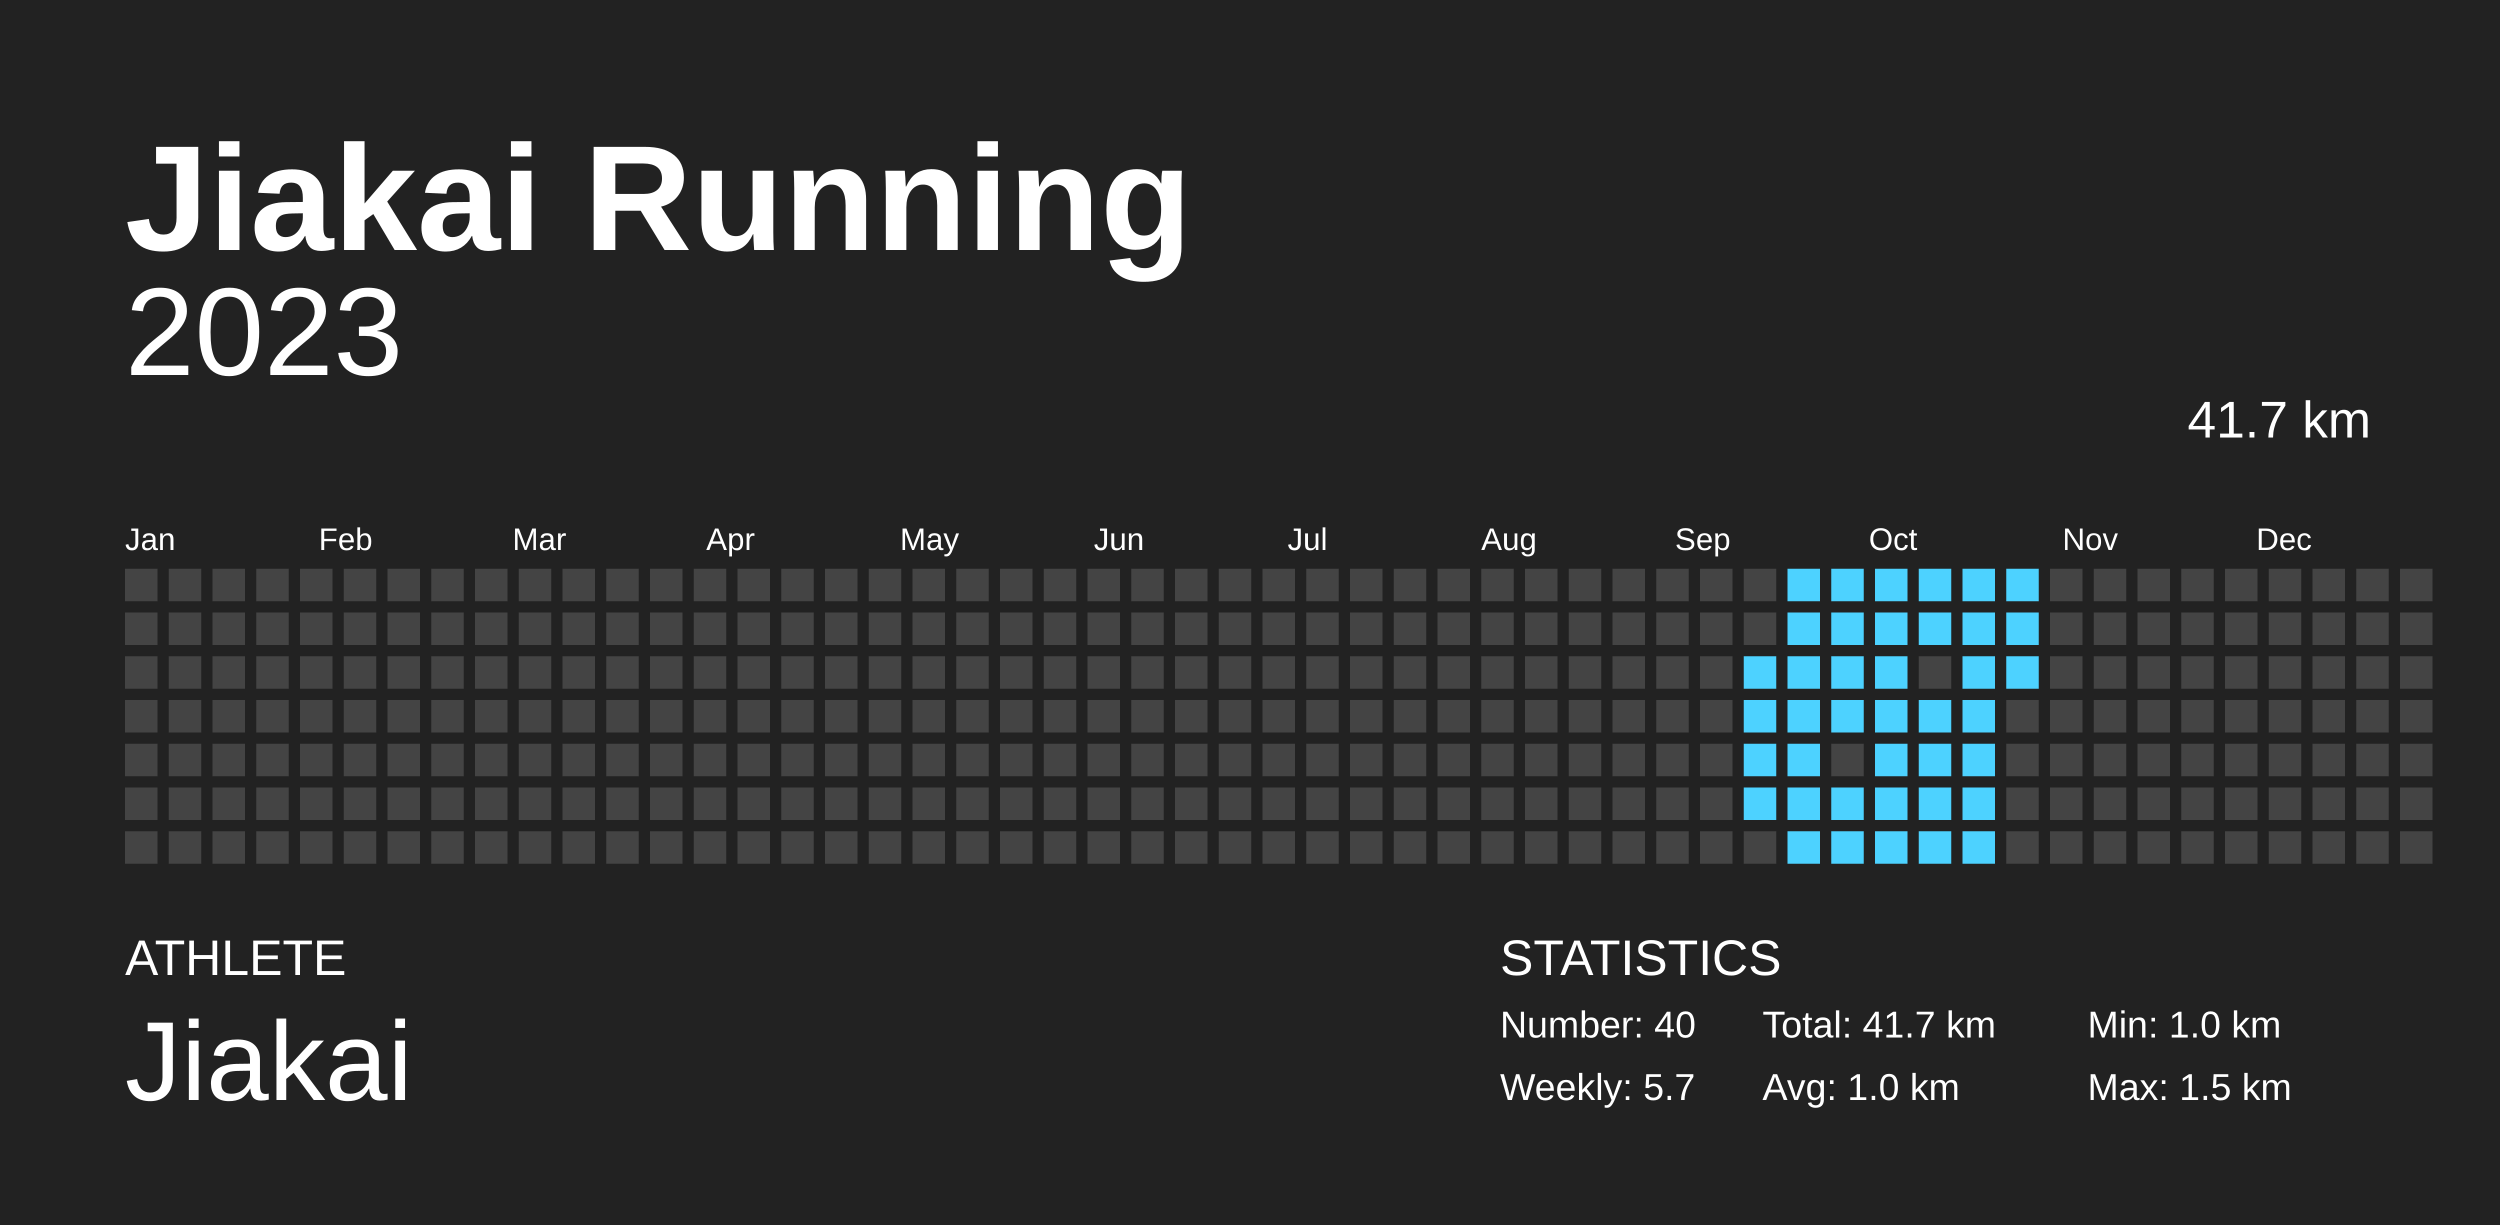
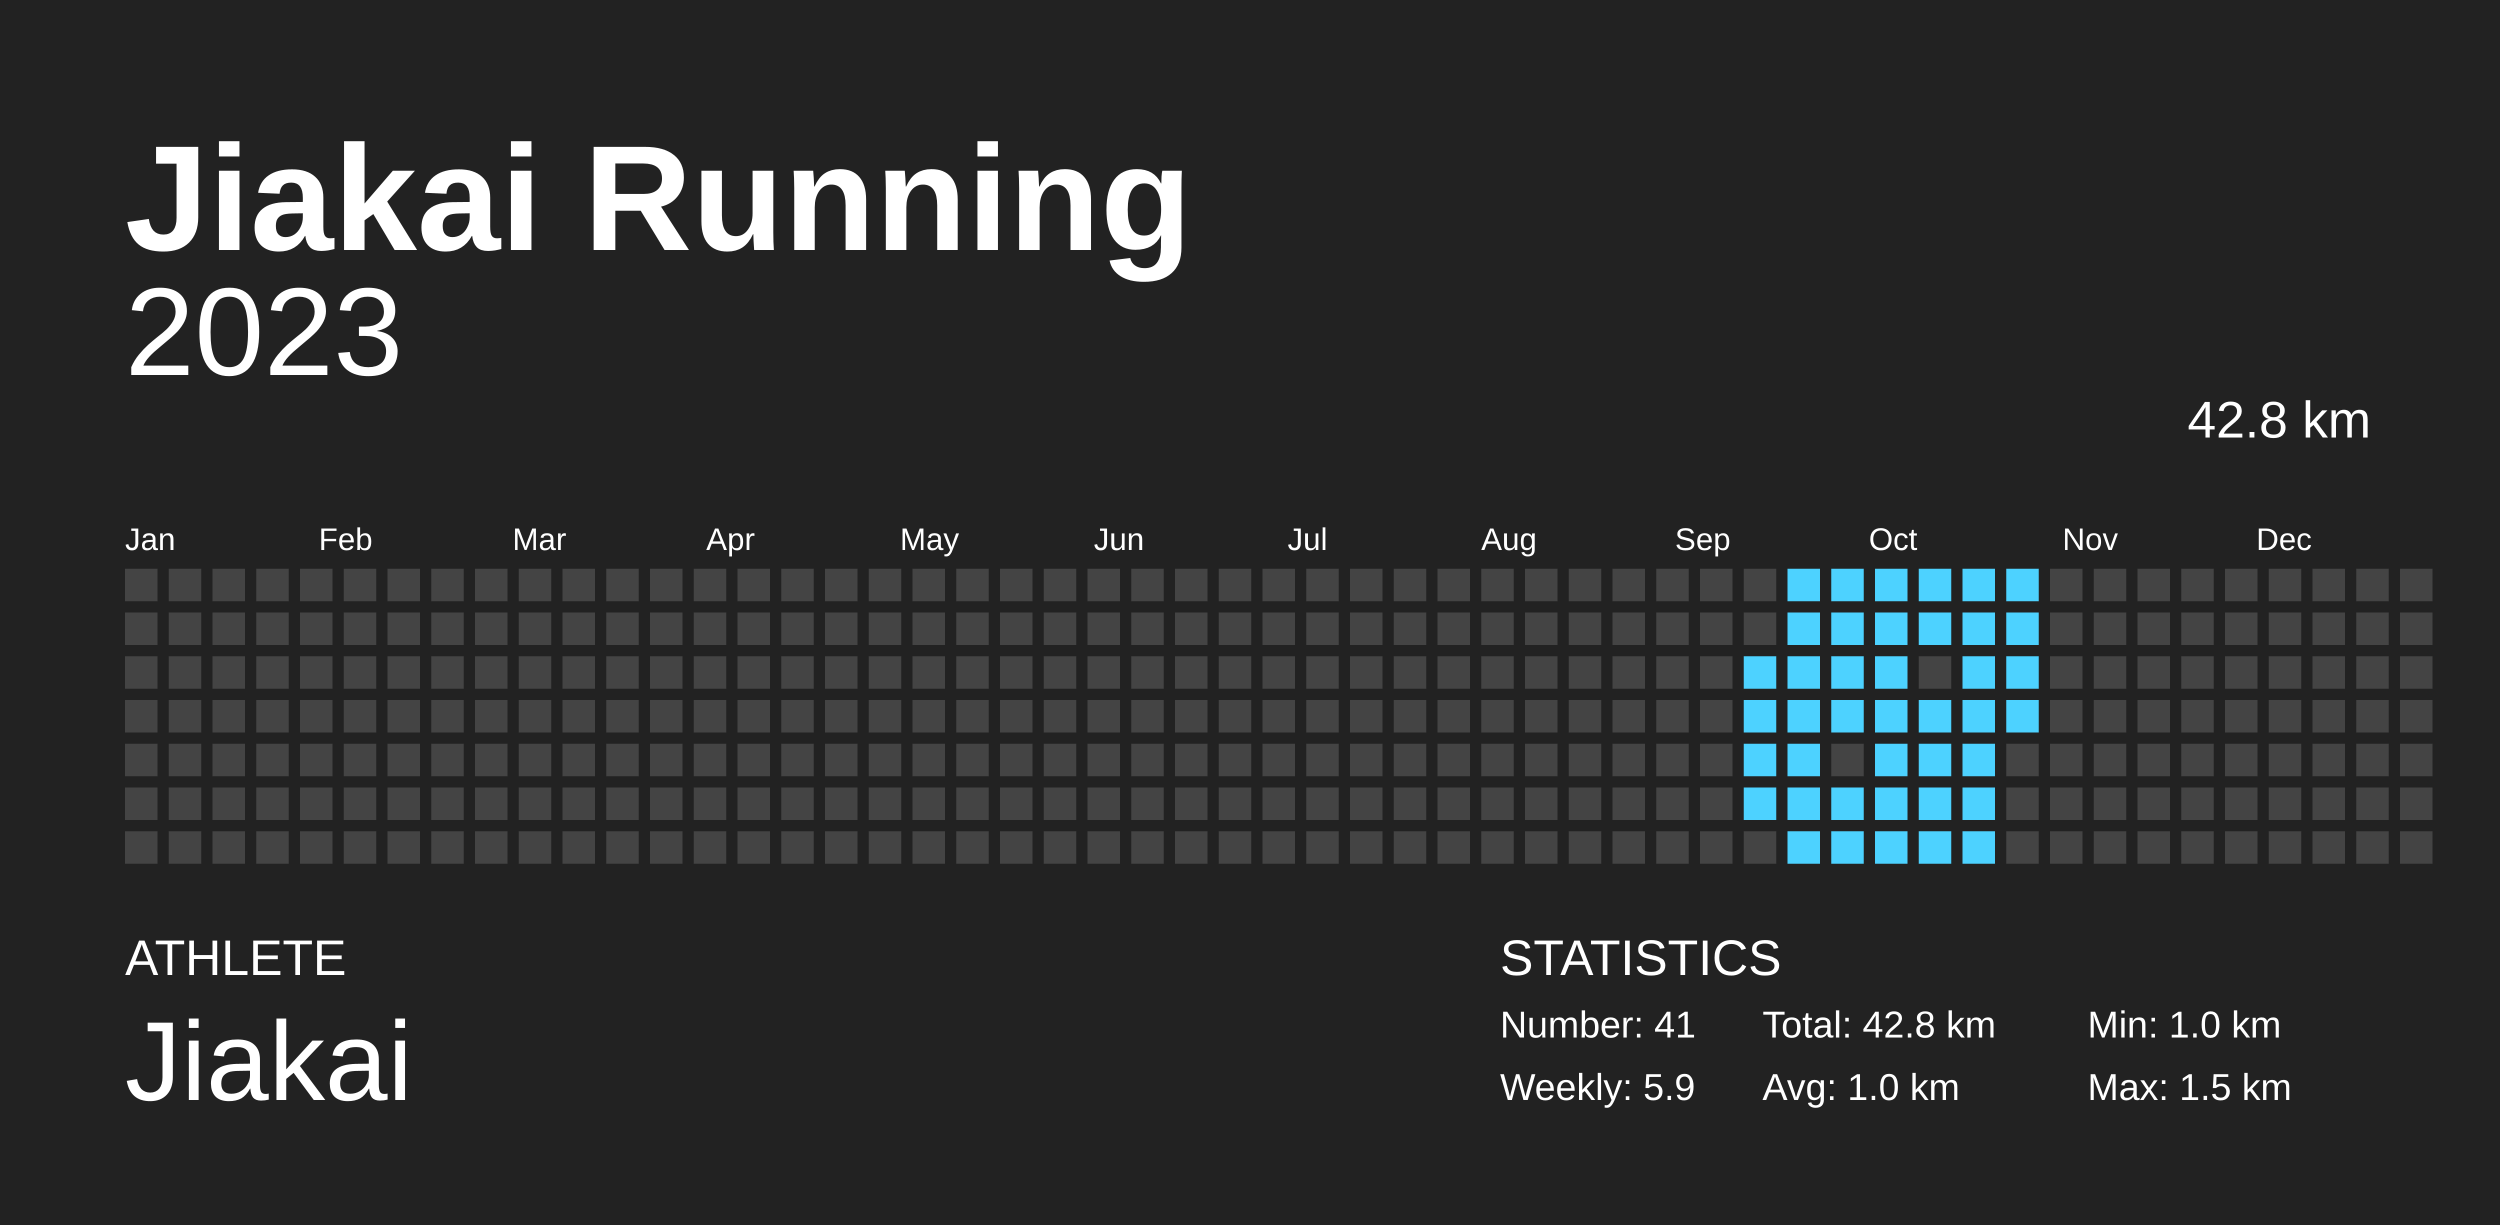
<svg xmlns="http://www.w3.org/2000/svg" baseProfile="full" height="98mm" version="1.1" viewBox="0,0,200,98" width="200mm">
  <defs />
  <rect fill="#222222" height="98" width="200" x="0" y="0" />
  <text fill="#FFFFFF" style="font-size:12px; font-family:Arial; font-weight:bold;" x="10" y="20">Jiakai Running</text>
  <text fill="#FFFFFF" style="font-size:4px; font-family:Arial" x="10" y="78">ATHLETE</text>
  <text fill="#FFFFFF" style="font-size:9px; font-family:Arial" x="10" y="88">Jiakai</text>
  <text fill="#FFFFFF" style="font-size:4px; font-family:Arial" x="120" y="78">STATISTICS</text>
-   <text fill="#FFFFFF" style="font-size:3px; font-family:Arial" x="120" y="83">Number: 40</text>
-   <text fill="#FFFFFF" style="font-size:3px; font-family:Arial" x="120" y="88">Weekly: 5.7</text>
-   <text fill="#FFFFFF" style="font-size:3px; font-family:Arial" x="141" y="83">Total: 41.7 km</text>
+   <text fill="#FFFFFF" style="font-size:3px; font-family:Arial" x="120" y="83">Number: 41</text>
+   <text fill="#FFFFFF" style="font-size:3px; font-family:Arial" x="120" y="88">Weekly: 5.9</text>
+   <text fill="#FFFFFF" style="font-size:3px; font-family:Arial" x="141" y="83">Total: 42.8 km</text>
  <text fill="#FFFFFF" style="font-size:3px; font-family:Arial" x="141" y="88">Avg: 1.0 km</text>
  <text fill="#FFFFFF" style="font-size:3px; font-family:Arial" x="167" y="83">Min: 1.0 km</text>
  <text fill="#FFFFFF" style="font-size:3px; font-family:Arial" x="167" y="88">Max: 1.5 km</text>
  <text alignment-baseline="hanging" fill="#FFFFFF" style="font-size:10.0px; font-family:Arial;" x="10" y="30">2023</text>
-   <text alignment-baseline="hanging" fill="#FFFFFF" style="font-size:4.125px; font-family:Arial;" x="175" y="35">41.7 km</text>
+   <text alignment-baseline="hanging" fill="#FFFFFF" style="font-size:4.125px; font-family:Arial;" x="175" y="35">42.8 km</text>
  <text fill="#FFFFFF" style="font-size:2.5px; font-family:Arial" x="10.0" y="44">Jan</text>
  <text fill="#FFFFFF" style="font-size:2.5px; font-family:Arial" x="25.5" y="44">Feb</text>
  <text fill="#FFFFFF" style="font-size:2.5px; font-family:Arial" x="41.0" y="44">Mar</text>
  <text fill="#FFFFFF" style="font-size:2.5px; font-family:Arial" x="56.5" y="44">Apr</text>
  <text fill="#FFFFFF" style="font-size:2.5px; font-family:Arial" x="72.0" y="44">May</text>
  <text fill="#FFFFFF" style="font-size:2.5px; font-family:Arial" x="87.5" y="44">Jun</text>
  <text fill="#FFFFFF" style="font-size:2.5px; font-family:Arial" x="103.0" y="44">Jul</text>
  <text fill="#FFFFFF" style="font-size:2.5px; font-family:Arial" x="118.5" y="44">Aug</text>
  <text fill="#FFFFFF" style="font-size:2.5px; font-family:Arial" x="134.0" y="44">Sep</text>
  <text fill="#FFFFFF" style="font-size:2.5px; font-family:Arial" x="149.5" y="44">Oct</text>
  <text fill="#FFFFFF" style="font-size:2.5px; font-family:Arial" x="165.0" y="44">Nov</text>
  <text fill="#FFFFFF" style="font-size:2.5px; font-family:Arial" x="180.5" y="44">Dec</text>
  <rect fill="#444444" height="2.6" width="2.6" x="10.0" y="45.5" />
  <rect fill="#444444" height="2.6" width="2.6" x="10.0" y="49.0" />
  <rect fill="#444444" height="2.6" width="2.6" x="10.0" y="52.5" />
  <rect fill="#444444" height="2.6" width="2.6" x="10.0" y="56.0" />
  <rect fill="#444444" height="2.6" width="2.6" x="10.0" y="59.5" />
  <rect fill="#444444" height="2.6" width="2.6" x="10.0" y="63.0" />
  <rect fill="#444444" height="2.6" width="2.6" x="10.0" y="66.5" />
  <rect fill="#444444" height="2.6" width="2.6" x="13.5" y="45.5" />
  <rect fill="#444444" height="2.6" width="2.6" x="13.5" y="49.0" />
  <rect fill="#444444" height="2.6" width="2.6" x="13.5" y="52.5" />
  <rect fill="#444444" height="2.6" width="2.6" x="13.5" y="56.0" />
  <rect fill="#444444" height="2.6" width="2.6" x="13.5" y="59.5" />
  <rect fill="#444444" height="2.6" width="2.6" x="13.5" y="63.0" />
  <rect fill="#444444" height="2.6" width="2.6" x="13.5" y="66.5" />
  <rect fill="#444444" height="2.6" width="2.6" x="17.0" y="45.5" />
  <rect fill="#444444" height="2.6" width="2.6" x="17.0" y="49.0" />
  <rect fill="#444444" height="2.6" width="2.6" x="17.0" y="52.5" />
  <rect fill="#444444" height="2.6" width="2.6" x="17.0" y="56.0" />
  <rect fill="#444444" height="2.6" width="2.6" x="17.0" y="59.5" />
  <rect fill="#444444" height="2.6" width="2.6" x="17.0" y="63.0" />
  <rect fill="#444444" height="2.6" width="2.6" x="17.0" y="66.5" />
  <rect fill="#444444" height="2.6" width="2.6" x="20.5" y="45.5" />
  <rect fill="#444444" height="2.6" width="2.6" x="20.5" y="49.0" />
  <rect fill="#444444" height="2.6" width="2.6" x="20.5" y="52.5" />
  <rect fill="#444444" height="2.6" width="2.6" x="20.5" y="56.0" />
  <rect fill="#444444" height="2.6" width="2.6" x="20.5" y="59.5" />
  <rect fill="#444444" height="2.6" width="2.6" x="20.5" y="63.0" />
  <rect fill="#444444" height="2.6" width="2.6" x="20.5" y="66.5" />
  <rect fill="#444444" height="2.6" width="2.6" x="24.0" y="45.5" />
  <rect fill="#444444" height="2.6" width="2.6" x="24.0" y="49.0" />
  <rect fill="#444444" height="2.6" width="2.6" x="24.0" y="52.5" />
  <rect fill="#444444" height="2.6" width="2.6" x="24.0" y="56.0" />
  <rect fill="#444444" height="2.6" width="2.6" x="24.0" y="59.5" />
  <rect fill="#444444" height="2.6" width="2.6" x="24.0" y="63.0" />
  <rect fill="#444444" height="2.6" width="2.6" x="24.0" y="66.5" />
  <rect fill="#444444" height="2.6" width="2.6" x="27.5" y="45.5" />
  <rect fill="#444444" height="2.6" width="2.6" x="27.5" y="49.0" />
  <rect fill="#444444" height="2.6" width="2.6" x="27.5" y="52.5" />
  <rect fill="#444444" height="2.6" width="2.6" x="27.5" y="56.0" />
  <rect fill="#444444" height="2.6" width="2.6" x="27.5" y="59.5" />
  <rect fill="#444444" height="2.6" width="2.6" x="27.5" y="63.0" />
  <rect fill="#444444" height="2.6" width="2.6" x="27.5" y="66.5" />
  <rect fill="#444444" height="2.6" width="2.6" x="31.0" y="45.5" />
  <rect fill="#444444" height="2.6" width="2.6" x="31.0" y="49.0" />
  <rect fill="#444444" height="2.6" width="2.6" x="31.0" y="52.5" />
  <rect fill="#444444" height="2.6" width="2.6" x="31.0" y="56.0" />
  <rect fill="#444444" height="2.6" width="2.6" x="31.0" y="59.5" />
  <rect fill="#444444" height="2.6" width="2.6" x="31.0" y="63.0" />
  <rect fill="#444444" height="2.6" width="2.6" x="31.0" y="66.5" />
  <rect fill="#444444" height="2.6" width="2.6" x="34.5" y="45.5" />
  <rect fill="#444444" height="2.6" width="2.6" x="34.5" y="49.0" />
  <rect fill="#444444" height="2.6" width="2.6" x="34.5" y="52.5" />
  <rect fill="#444444" height="2.6" width="2.6" x="34.5" y="56.0" />
  <rect fill="#444444" height="2.6" width="2.6" x="34.5" y="59.5" />
  <rect fill="#444444" height="2.6" width="2.6" x="34.5" y="63.0" />
  <rect fill="#444444" height="2.6" width="2.6" x="34.5" y="66.5" />
  <rect fill="#444444" height="2.6" width="2.6" x="38.0" y="45.5" />
  <rect fill="#444444" height="2.6" width="2.6" x="38.0" y="49.0" />
  <rect fill="#444444" height="2.6" width="2.6" x="38.0" y="52.5" />
  <rect fill="#444444" height="2.6" width="2.6" x="38.0" y="56.0" />
  <rect fill="#444444" height="2.6" width="2.6" x="38.0" y="59.5" />
  <rect fill="#444444" height="2.6" width="2.6" x="38.0" y="63.0" />
  <rect fill="#444444" height="2.6" width="2.6" x="38.0" y="66.5" />
  <rect fill="#444444" height="2.6" width="2.6" x="41.5" y="45.5" />
  <rect fill="#444444" height="2.6" width="2.6" x="41.5" y="49.0" />
  <rect fill="#444444" height="2.6" width="2.6" x="41.5" y="52.5" />
  <rect fill="#444444" height="2.6" width="2.6" x="41.5" y="56.0" />
  <rect fill="#444444" height="2.6" width="2.6" x="41.5" y="59.5" />
  <rect fill="#444444" height="2.6" width="2.6" x="41.5" y="63.0" />
  <rect fill="#444444" height="2.6" width="2.6" x="41.5" y="66.5" />
  <rect fill="#444444" height="2.6" width="2.6" x="45.0" y="45.5" />
  <rect fill="#444444" height="2.6" width="2.6" x="45.0" y="49.0" />
  <rect fill="#444444" height="2.6" width="2.6" x="45.0" y="52.5" />
  <rect fill="#444444" height="2.6" width="2.6" x="45.0" y="56.0" />
  <rect fill="#444444" height="2.6" width="2.6" x="45.0" y="59.5" />
  <rect fill="#444444" height="2.6" width="2.6" x="45.0" y="63.0" />
  <rect fill="#444444" height="2.6" width="2.6" x="45.0" y="66.5" />
  <rect fill="#444444" height="2.6" width="2.6" x="48.5" y="45.5" />
  <rect fill="#444444" height="2.6" width="2.6" x="48.5" y="49.0" />
  <rect fill="#444444" height="2.6" width="2.6" x="48.5" y="52.5" />
  <rect fill="#444444" height="2.6" width="2.6" x="48.5" y="56.0" />
  <rect fill="#444444" height="2.6" width="2.6" x="48.5" y="59.5" />
  <rect fill="#444444" height="2.6" width="2.6" x="48.5" y="63.0" />
  <rect fill="#444444" height="2.6" width="2.6" x="48.5" y="66.5" />
  <rect fill="#444444" height="2.6" width="2.6" x="52.0" y="45.5" />
  <rect fill="#444444" height="2.6" width="2.6" x="52.0" y="49.0" />
  <rect fill="#444444" height="2.6" width="2.6" x="52.0" y="52.5" />
  <rect fill="#444444" height="2.6" width="2.6" x="52.0" y="56.0" />
  <rect fill="#444444" height="2.6" width="2.6" x="52.0" y="59.5" />
  <rect fill="#444444" height="2.6" width="2.6" x="52.0" y="63.0" />
  <rect fill="#444444" height="2.6" width="2.6" x="52.0" y="66.5" />
  <rect fill="#444444" height="2.6" width="2.6" x="55.5" y="45.5" />
  <rect fill="#444444" height="2.6" width="2.6" x="55.5" y="49.0" />
  <rect fill="#444444" height="2.6" width="2.6" x="55.5" y="52.5" />
  <rect fill="#444444" height="2.6" width="2.6" x="55.5" y="56.0" />
  <rect fill="#444444" height="2.6" width="2.6" x="55.5" y="59.5" />
  <rect fill="#444444" height="2.6" width="2.6" x="55.5" y="63.0" />
  <rect fill="#444444" height="2.6" width="2.6" x="55.5" y="66.5" />
  <rect fill="#444444" height="2.6" width="2.6" x="59.0" y="45.5" />
  <rect fill="#444444" height="2.6" width="2.6" x="59.0" y="49.0" />
  <rect fill="#444444" height="2.6" width="2.6" x="59.0" y="52.5" />
  <rect fill="#444444" height="2.6" width="2.6" x="59.0" y="56.0" />
  <rect fill="#444444" height="2.6" width="2.6" x="59.0" y="59.5" />
  <rect fill="#444444" height="2.6" width="2.6" x="59.0" y="63.0" />
  <rect fill="#444444" height="2.6" width="2.6" x="59.0" y="66.5" />
  <rect fill="#444444" height="2.6" width="2.6" x="62.5" y="45.5" />
  <rect fill="#444444" height="2.6" width="2.6" x="62.5" y="49.0" />
  <rect fill="#444444" height="2.6" width="2.6" x="62.5" y="52.5" />
  <rect fill="#444444" height="2.6" width="2.6" x="62.5" y="56.0" />
  <rect fill="#444444" height="2.6" width="2.6" x="62.5" y="59.5" />
  <rect fill="#444444" height="2.6" width="2.6" x="62.5" y="63.0" />
  <rect fill="#444444" height="2.6" width="2.6" x="62.5" y="66.5" />
  <rect fill="#444444" height="2.6" width="2.6" x="66.0" y="45.5" />
  <rect fill="#444444" height="2.6" width="2.6" x="66.0" y="49.0" />
  <rect fill="#444444" height="2.6" width="2.6" x="66.0" y="52.5" />
  <rect fill="#444444" height="2.6" width="2.6" x="66.0" y="56.0" />
  <rect fill="#444444" height="2.6" width="2.6" x="66.0" y="59.5" />
  <rect fill="#444444" height="2.6" width="2.6" x="66.0" y="63.0" />
  <rect fill="#444444" height="2.6" width="2.6" x="66.0" y="66.5" />
  <rect fill="#444444" height="2.6" width="2.6" x="69.5" y="45.5" />
  <rect fill="#444444" height="2.6" width="2.6" x="69.5" y="49.0" />
  <rect fill="#444444" height="2.6" width="2.6" x="69.5" y="52.5" />
  <rect fill="#444444" height="2.6" width="2.6" x="69.5" y="56.0" />
  <rect fill="#444444" height="2.6" width="2.6" x="69.5" y="59.5" />
  <rect fill="#444444" height="2.6" width="2.6" x="69.5" y="63.0" />
  <rect fill="#444444" height="2.6" width="2.6" x="69.5" y="66.5" />
  <rect fill="#444444" height="2.6" width="2.6" x="73.0" y="45.5" />
  <rect fill="#444444" height="2.6" width="2.6" x="73.0" y="49.0" />
  <rect fill="#444444" height="2.6" width="2.6" x="73.0" y="52.5" />
  <rect fill="#444444" height="2.6" width="2.6" x="73.0" y="56.0" />
  <rect fill="#444444" height="2.6" width="2.6" x="73.0" y="59.5" />
  <rect fill="#444444" height="2.6" width="2.6" x="73.0" y="63.0" />
  <rect fill="#444444" height="2.6" width="2.6" x="73.0" y="66.5" />
  <rect fill="#444444" height="2.6" width="2.6" x="76.5" y="45.5" />
  <rect fill="#444444" height="2.6" width="2.6" x="76.5" y="49.0" />
  <rect fill="#444444" height="2.6" width="2.6" x="76.5" y="52.5" />
  <rect fill="#444444" height="2.6" width="2.6" x="76.5" y="56.0" />
  <rect fill="#444444" height="2.6" width="2.6" x="76.5" y="59.5" />
  <rect fill="#444444" height="2.6" width="2.6" x="76.5" y="63.0" />
  <rect fill="#444444" height="2.6" width="2.6" x="76.5" y="66.5" />
  <rect fill="#444444" height="2.6" width="2.6" x="80.0" y="45.5" />
  <rect fill="#444444" height="2.6" width="2.6" x="80.0" y="49.0" />
  <rect fill="#444444" height="2.6" width="2.6" x="80.0" y="52.5" />
  <rect fill="#444444" height="2.6" width="2.6" x="80.0" y="56.0" />
  <rect fill="#444444" height="2.6" width="2.6" x="80.0" y="59.5" />
  <rect fill="#444444" height="2.6" width="2.6" x="80.0" y="63.0" />
  <rect fill="#444444" height="2.6" width="2.6" x="80.0" y="66.5" />
  <rect fill="#444444" height="2.6" width="2.6" x="83.5" y="45.5" />
  <rect fill="#444444" height="2.6" width="2.6" x="83.5" y="49.0" />
  <rect fill="#444444" height="2.6" width="2.6" x="83.5" y="52.5" />
  <rect fill="#444444" height="2.6" width="2.6" x="83.5" y="56.0" />
  <rect fill="#444444" height="2.6" width="2.6" x="83.5" y="59.5" />
  <rect fill="#444444" height="2.6" width="2.6" x="83.5" y="63.0" />
  <rect fill="#444444" height="2.6" width="2.6" x="83.5" y="66.5" />
  <rect fill="#444444" height="2.6" width="2.6" x="87.0" y="45.5" />
  <rect fill="#444444" height="2.6" width="2.6" x="87.0" y="49.0" />
  <rect fill="#444444" height="2.6" width="2.6" x="87.0" y="52.5" />
  <rect fill="#444444" height="2.6" width="2.6" x="87.0" y="56.0" />
  <rect fill="#444444" height="2.6" width="2.6" x="87.0" y="59.5" />
  <rect fill="#444444" height="2.6" width="2.6" x="87.0" y="63.0" />
  <rect fill="#444444" height="2.6" width="2.6" x="87.0" y="66.5" />
  <rect fill="#444444" height="2.6" width="2.6" x="90.5" y="45.5" />
  <rect fill="#444444" height="2.6" width="2.6" x="90.5" y="49.0" />
  <rect fill="#444444" height="2.6" width="2.6" x="90.5" y="52.5" />
  <rect fill="#444444" height="2.6" width="2.6" x="90.5" y="56.0" />
  <rect fill="#444444" height="2.6" width="2.6" x="90.5" y="59.5" />
  <rect fill="#444444" height="2.6" width="2.6" x="90.5" y="63.0" />
  <rect fill="#444444" height="2.6" width="2.6" x="90.5" y="66.5" />
  <rect fill="#444444" height="2.6" width="2.6" x="94.0" y="45.5" />
  <rect fill="#444444" height="2.6" width="2.6" x="94.0" y="49.0" />
  <rect fill="#444444" height="2.6" width="2.6" x="94.0" y="52.5" />
  <rect fill="#444444" height="2.6" width="2.6" x="94.0" y="56.0" />
  <rect fill="#444444" height="2.6" width="2.6" x="94.0" y="59.5" />
  <rect fill="#444444" height="2.6" width="2.6" x="94.0" y="63.0" />
  <rect fill="#444444" height="2.6" width="2.6" x="94.0" y="66.5" />
  <rect fill="#444444" height="2.6" width="2.6" x="97.5" y="45.5" />
  <rect fill="#444444" height="2.6" width="2.6" x="97.5" y="49.0" />
  <rect fill="#444444" height="2.6" width="2.6" x="97.5" y="52.5" />
  <rect fill="#444444" height="2.6" width="2.6" x="97.5" y="56.0" />
  <rect fill="#444444" height="2.6" width="2.6" x="97.5" y="59.5" />
  <rect fill="#444444" height="2.6" width="2.6" x="97.5" y="63.0" />
  <rect fill="#444444" height="2.6" width="2.6" x="97.5" y="66.5" />
  <rect fill="#444444" height="2.6" width="2.6" x="101.0" y="45.5" />
  <rect fill="#444444" height="2.6" width="2.6" x="101.0" y="49.0" />
  <rect fill="#444444" height="2.6" width="2.6" x="101.0" y="52.5" />
  <rect fill="#444444" height="2.6" width="2.6" x="101.0" y="56.0" />
  <rect fill="#444444" height="2.6" width="2.6" x="101.0" y="59.5" />
  <rect fill="#444444" height="2.6" width="2.6" x="101.0" y="63.0" />
  <rect fill="#444444" height="2.6" width="2.6" x="101.0" y="66.5" />
  <rect fill="#444444" height="2.6" width="2.6" x="104.5" y="45.5" />
  <rect fill="#444444" height="2.6" width="2.6" x="104.5" y="49.0" />
  <rect fill="#444444" height="2.6" width="2.6" x="104.5" y="52.5" />
  <rect fill="#444444" height="2.6" width="2.6" x="104.5" y="56.0" />
  <rect fill="#444444" height="2.6" width="2.6" x="104.5" y="59.5" />
  <rect fill="#444444" height="2.6" width="2.6" x="104.5" y="63.0" />
  <rect fill="#444444" height="2.6" width="2.6" x="104.5" y="66.5" />
  <rect fill="#444444" height="2.6" width="2.6" x="108.0" y="45.5" />
  <rect fill="#444444" height="2.6" width="2.6" x="108.0" y="49.0" />
  <rect fill="#444444" height="2.6" width="2.6" x="108.0" y="52.5" />
  <rect fill="#444444" height="2.6" width="2.6" x="108.0" y="56.0" />
  <rect fill="#444444" height="2.6" width="2.6" x="108.0" y="59.5" />
  <rect fill="#444444" height="2.6" width="2.6" x="108.0" y="63.0" />
  <rect fill="#444444" height="2.6" width="2.6" x="108.0" y="66.5" />
  <rect fill="#444444" height="2.6" width="2.6" x="111.5" y="45.5" />
  <rect fill="#444444" height="2.6" width="2.6" x="111.5" y="49.0" />
  <rect fill="#444444" height="2.6" width="2.6" x="111.5" y="52.5" />
  <rect fill="#444444" height="2.6" width="2.6" x="111.5" y="56.0" />
  <rect fill="#444444" height="2.6" width="2.6" x="111.5" y="59.5" />
  <rect fill="#444444" height="2.6" width="2.6" x="111.5" y="63.0" />
  <rect fill="#444444" height="2.6" width="2.6" x="111.5" y="66.5" />
  <rect fill="#444444" height="2.6" width="2.6" x="115.0" y="45.5" />
  <rect fill="#444444" height="2.6" width="2.6" x="115.0" y="49.0" />
  <rect fill="#444444" height="2.6" width="2.6" x="115.0" y="52.5" />
  <rect fill="#444444" height="2.6" width="2.6" x="115.0" y="56.0" />
  <rect fill="#444444" height="2.6" width="2.6" x="115.0" y="59.5" />
  <rect fill="#444444" height="2.6" width="2.6" x="115.0" y="63.0" />
  <rect fill="#444444" height="2.6" width="2.6" x="115.0" y="66.5" />
  <rect fill="#444444" height="2.6" width="2.6" x="118.5" y="45.5" />
  <rect fill="#444444" height="2.6" width="2.6" x="118.5" y="49.0" />
  <rect fill="#444444" height="2.6" width="2.6" x="118.5" y="52.5" />
  <rect fill="#444444" height="2.6" width="2.6" x="118.5" y="56.0" />
  <rect fill="#444444" height="2.6" width="2.6" x="118.5" y="59.5" />
  <rect fill="#444444" height="2.6" width="2.6" x="118.5" y="63.0" />
  <rect fill="#444444" height="2.6" width="2.6" x="118.5" y="66.5" />
  <rect fill="#444444" height="2.6" width="2.6" x="122.0" y="45.5" />
  <rect fill="#444444" height="2.6" width="2.6" x="122.0" y="49.0" />
  <rect fill="#444444" height="2.6" width="2.6" x="122.0" y="52.5" />
  <rect fill="#444444" height="2.6" width="2.6" x="122.0" y="56.0" />
  <rect fill="#444444" height="2.6" width="2.6" x="122.0" y="59.5" />
  <rect fill="#444444" height="2.6" width="2.6" x="122.0" y="63.0" />
  <rect fill="#444444" height="2.6" width="2.6" x="122.0" y="66.5" />
  <rect fill="#444444" height="2.6" width="2.6" x="125.5" y="45.5" />
  <rect fill="#444444" height="2.6" width="2.6" x="125.5" y="49.0" />
  <rect fill="#444444" height="2.6" width="2.6" x="125.5" y="52.5" />
  <rect fill="#444444" height="2.6" width="2.6" x="125.5" y="56.0" />
  <rect fill="#444444" height="2.6" width="2.6" x="125.5" y="59.5" />
  <rect fill="#444444" height="2.6" width="2.6" x="125.5" y="63.0" />
  <rect fill="#444444" height="2.6" width="2.6" x="125.5" y="66.5" />
  <rect fill="#444444" height="2.6" width="2.6" x="129.0" y="45.5" />
  <rect fill="#444444" height="2.6" width="2.6" x="129.0" y="49.0" />
  <rect fill="#444444" height="2.6" width="2.6" x="129.0" y="52.5" />
  <rect fill="#444444" height="2.6" width="2.6" x="129.0" y="56.0" />
  <rect fill="#444444" height="2.6" width="2.6" x="129.0" y="59.5" />
  <rect fill="#444444" height="2.6" width="2.6" x="129.0" y="63.0" />
  <rect fill="#444444" height="2.6" width="2.6" x="129.0" y="66.5" />
  <rect fill="#444444" height="2.6" width="2.6" x="132.5" y="45.5" />
  <rect fill="#444444" height="2.6" width="2.6" x="132.5" y="49.0" />
  <rect fill="#444444" height="2.6" width="2.6" x="132.5" y="52.5" />
  <rect fill="#444444" height="2.6" width="2.6" x="132.5" y="56.0" />
  <rect fill="#444444" height="2.6" width="2.6" x="132.5" y="59.5" />
  <rect fill="#444444" height="2.6" width="2.6" x="132.5" y="63.0" />
  <rect fill="#444444" height="2.6" width="2.6" x="132.5" y="66.5" />
  <rect fill="#444444" height="2.6" width="2.6" x="136.0" y="45.5" />
  <rect fill="#444444" height="2.6" width="2.6" x="136.0" y="49.0" />
  <rect fill="#444444" height="2.6" width="2.6" x="136.0" y="52.5" />
  <rect fill="#444444" height="2.6" width="2.6" x="136.0" y="56.0" />
  <rect fill="#444444" height="2.6" width="2.6" x="136.0" y="59.5" />
  <rect fill="#444444" height="2.6" width="2.6" x="136.0" y="63.0" />
  <rect fill="#444444" height="2.6" width="2.6" x="136.0" y="66.5" />
  <rect fill="#444444" height="2.6" width="2.6" x="139.5" y="45.5" />
  <rect fill="#444444" height="2.6" width="2.6" x="139.5" y="49.0" />
  <rect fill="#4dd2ff" height="2.6" width="2.6" x="139.5" y="52.5" />
  <rect fill="#4dd2ff" height="2.6" width="2.6" x="139.5" y="56.0" />
  <rect fill="#4dd2ff" height="2.6" width="2.6" x="139.5" y="59.5" />
  <rect fill="#4dd2ff" height="2.6" width="2.6" x="139.5" y="63.0" />
  <rect fill="#444444" height="2.6" width="2.6" x="139.5" y="66.5" />
  <rect fill="#4dd2ff" height="2.6" width="2.6" x="143.0" y="45.5" />
  <rect fill="#4dd2ff" height="2.6" width="2.6" x="143.0" y="49.0" />
  <rect fill="#4dd2ff" height="2.6" width="2.6" x="143.0" y="52.5" />
  <rect fill="#4dd2ff" height="2.6" width="2.6" x="143.0" y="56.0" />
  <rect fill="#4dd2ff" height="2.6" width="2.6" x="143.0" y="59.5" />
  <rect fill="#4dd2ff" height="2.6" width="2.6" x="143.0" y="63.0" />
  <rect fill="#4dd2ff" height="2.6" width="2.6" x="143.0" y="66.5" />
  <rect fill="#4dd2ff" height="2.6" width="2.6" x="146.5" y="45.5" />
  <rect fill="#4dd2ff" height="2.6" width="2.6" x="146.5" y="49.0" />
  <rect fill="#4dd2ff" height="2.6" width="2.6" x="146.5" y="52.5" />
  <rect fill="#4dd2ff" height="2.6" width="2.6" x="146.5" y="56.0" />
  <rect fill="#444444" height="2.6" width="2.6" x="146.5" y="59.5" />
  <rect fill="#4dd2ff" height="2.6" width="2.6" x="146.5" y="63.0" />
  <rect fill="#4dd2ff" height="2.6" width="2.6" x="146.5" y="66.5" />
  <rect fill="#4dd2ff" height="2.6" width="2.6" x="150.0" y="45.5" />
  <rect fill="#4dd2ff" height="2.6" width="2.6" x="150.0" y="49.0" />
  <rect fill="#4dd2ff" height="2.6" width="2.6" x="150.0" y="52.5" />
  <rect fill="#4dd2ff" height="2.6" width="2.6" x="150.0" y="56.0" />
  <rect fill="#4dd2ff" height="2.6" width="2.6" x="150.0" y="59.5" />
  <rect fill="#4dd2ff" height="2.6" width="2.6" x="150.0" y="63.0" />
  <rect fill="#4dd2ff" height="2.6" width="2.6" x="150.0" y="66.5" />
  <rect fill="#4dd2ff" height="2.6" width="2.6" x="153.5" y="45.5" />
  <rect fill="#4dd2ff" height="2.6" width="2.6" x="153.5" y="49.0" />
  <rect fill="#444444" height="2.6" width="2.6" x="153.5" y="52.5" />
  <rect fill="#4dd2ff" height="2.6" width="2.6" x="153.5" y="56.0" />
  <rect fill="#4dd2ff" height="2.6" width="2.6" x="153.5" y="59.5" />
  <rect fill="#4dd2ff" height="2.6" width="2.6" x="153.5" y="63.0" />
  <rect fill="#4dd2ff" height="2.6" width="2.6" x="153.5" y="66.5" />
  <rect fill="#4dd2ff" height="2.6" width="2.6" x="157.0" y="45.5" />
  <rect fill="#4dd2ff" height="2.6" width="2.6" x="157.0" y="49.0" />
  <rect fill="#4dd2ff" height="2.6" width="2.6" x="157.0" y="52.5" />
  <rect fill="#4dd2ff" height="2.6" width="2.6" x="157.0" y="56.0" />
  <rect fill="#4dd2ff" height="2.6" width="2.6" x="157.0" y="59.5" />
  <rect fill="#4dd2ff" height="2.6" width="2.6" x="157.0" y="63.0" />
  <rect fill="#4dd2ff" height="2.6" width="2.6" x="157.0" y="66.5" />
  <rect fill="#4dd2ff" height="2.6" width="2.6" x="160.5" y="45.5" />
  <rect fill="#4dd2ff" height="2.6" width="2.6" x="160.5" y="49.0" />
  <rect fill="#4dd2ff" height="2.6" width="2.6" x="160.5" y="52.5" />
-   <rect fill="#444444" height="2.6" width="2.6" x="160.5" y="56.0" />
+   <rect fill="#4dd2ff" height="2.6" width="2.6" x="160.5" y="56.0" />
  <rect fill="#444444" height="2.6" width="2.6" x="160.5" y="59.5" />
  <rect fill="#444444" height="2.6" width="2.6" x="160.5" y="63.0" />
  <rect fill="#444444" height="2.6" width="2.6" x="160.5" y="66.5" />
  <rect fill="#444444" height="2.6" width="2.6" x="164.0" y="45.5" />
  <rect fill="#444444" height="2.6" width="2.6" x="164.0" y="49.0" />
  <rect fill="#444444" height="2.6" width="2.6" x="164.0" y="52.5" />
  <rect fill="#444444" height="2.6" width="2.6" x="164.0" y="56.0" />
  <rect fill="#444444" height="2.6" width="2.6" x="164.0" y="59.5" />
  <rect fill="#444444" height="2.6" width="2.6" x="164.0" y="63.0" />
  <rect fill="#444444" height="2.6" width="2.6" x="164.0" y="66.5" />
  <rect fill="#444444" height="2.6" width="2.6" x="167.5" y="45.5" />
  <rect fill="#444444" height="2.6" width="2.6" x="167.5" y="49.0" />
  <rect fill="#444444" height="2.6" width="2.6" x="167.5" y="52.5" />
  <rect fill="#444444" height="2.6" width="2.6" x="167.5" y="56.0" />
  <rect fill="#444444" height="2.6" width="2.6" x="167.5" y="59.5" />
  <rect fill="#444444" height="2.6" width="2.6" x="167.5" y="63.0" />
  <rect fill="#444444" height="2.6" width="2.6" x="167.5" y="66.5" />
  <rect fill="#444444" height="2.6" width="2.6" x="171.0" y="45.5" />
  <rect fill="#444444" height="2.6" width="2.6" x="171.0" y="49.0" />
  <rect fill="#444444" height="2.6" width="2.6" x="171.0" y="52.5" />
  <rect fill="#444444" height="2.6" width="2.6" x="171.0" y="56.0" />
  <rect fill="#444444" height="2.6" width="2.6" x="171.0" y="59.5" />
  <rect fill="#444444" height="2.6" width="2.6" x="171.0" y="63.0" />
  <rect fill="#444444" height="2.6" width="2.6" x="171.0" y="66.5" />
  <rect fill="#444444" height="2.6" width="2.6" x="174.5" y="45.5" />
  <rect fill="#444444" height="2.6" width="2.6" x="174.5" y="49.0" />
  <rect fill="#444444" height="2.6" width="2.6" x="174.5" y="52.5" />
  <rect fill="#444444" height="2.6" width="2.6" x="174.5" y="56.0" />
  <rect fill="#444444" height="2.6" width="2.6" x="174.5" y="59.5" />
  <rect fill="#444444" height="2.6" width="2.6" x="174.5" y="63.0" />
  <rect fill="#444444" height="2.6" width="2.6" x="174.5" y="66.5" />
  <rect fill="#444444" height="2.6" width="2.6" x="178.0" y="45.5" />
  <rect fill="#444444" height="2.6" width="2.6" x="178.0" y="49.0" />
  <rect fill="#444444" height="2.6" width="2.6" x="178.0" y="52.5" />
  <rect fill="#444444" height="2.6" width="2.6" x="178.0" y="56.0" />
  <rect fill="#444444" height="2.6" width="2.6" x="178.0" y="59.5" />
  <rect fill="#444444" height="2.6" width="2.6" x="178.0" y="63.0" />
  <rect fill="#444444" height="2.6" width="2.6" x="178.0" y="66.5" />
  <rect fill="#444444" height="2.6" width="2.6" x="181.5" y="45.5" />
  <rect fill="#444444" height="2.6" width="2.6" x="181.5" y="49.0" />
  <rect fill="#444444" height="2.6" width="2.6" x="181.5" y="52.5" />
  <rect fill="#444444" height="2.6" width="2.6" x="181.5" y="56.0" />
  <rect fill="#444444" height="2.6" width="2.6" x="181.5" y="59.5" />
  <rect fill="#444444" height="2.6" width="2.6" x="181.5" y="63.0" />
  <rect fill="#444444" height="2.6" width="2.6" x="181.5" y="66.5" />
  <rect fill="#444444" height="2.6" width="2.6" x="185.0" y="45.5" />
  <rect fill="#444444" height="2.6" width="2.6" x="185.0" y="49.0" />
  <rect fill="#444444" height="2.6" width="2.6" x="185.0" y="52.5" />
  <rect fill="#444444" height="2.6" width="2.6" x="185.0" y="56.0" />
  <rect fill="#444444" height="2.6" width="2.6" x="185.0" y="59.5" />
  <rect fill="#444444" height="2.6" width="2.6" x="185.0" y="63.0" />
  <rect fill="#444444" height="2.6" width="2.6" x="185.0" y="66.5" />
  <rect fill="#444444" height="2.6" width="2.6" x="188.5" y="45.5" />
  <rect fill="#444444" height="2.6" width="2.6" x="188.5" y="49.0" />
  <rect fill="#444444" height="2.6" width="2.6" x="188.5" y="52.5" />
  <rect fill="#444444" height="2.6" width="2.6" x="188.5" y="56.0" />
  <rect fill="#444444" height="2.6" width="2.6" x="188.5" y="59.5" />
  <rect fill="#444444" height="2.6" width="2.6" x="188.5" y="63.0" />
  <rect fill="#444444" height="2.6" width="2.6" x="188.5" y="66.5" />
  <rect fill="#444444" height="2.6" width="2.6" x="192.0" y="45.5" />
  <rect fill="#444444" height="2.6" width="2.6" x="192.0" y="49.0" />
  <rect fill="#444444" height="2.6" width="2.6" x="192.0" y="52.5" />
  <rect fill="#444444" height="2.6" width="2.6" x="192.0" y="56.0" />
  <rect fill="#444444" height="2.6" width="2.6" x="192.0" y="59.5" />
  <rect fill="#444444" height="2.6" width="2.6" x="192.0" y="63.0" />
  <rect fill="#444444" height="2.6" width="2.6" x="192.0" y="66.5" />
</svg>
